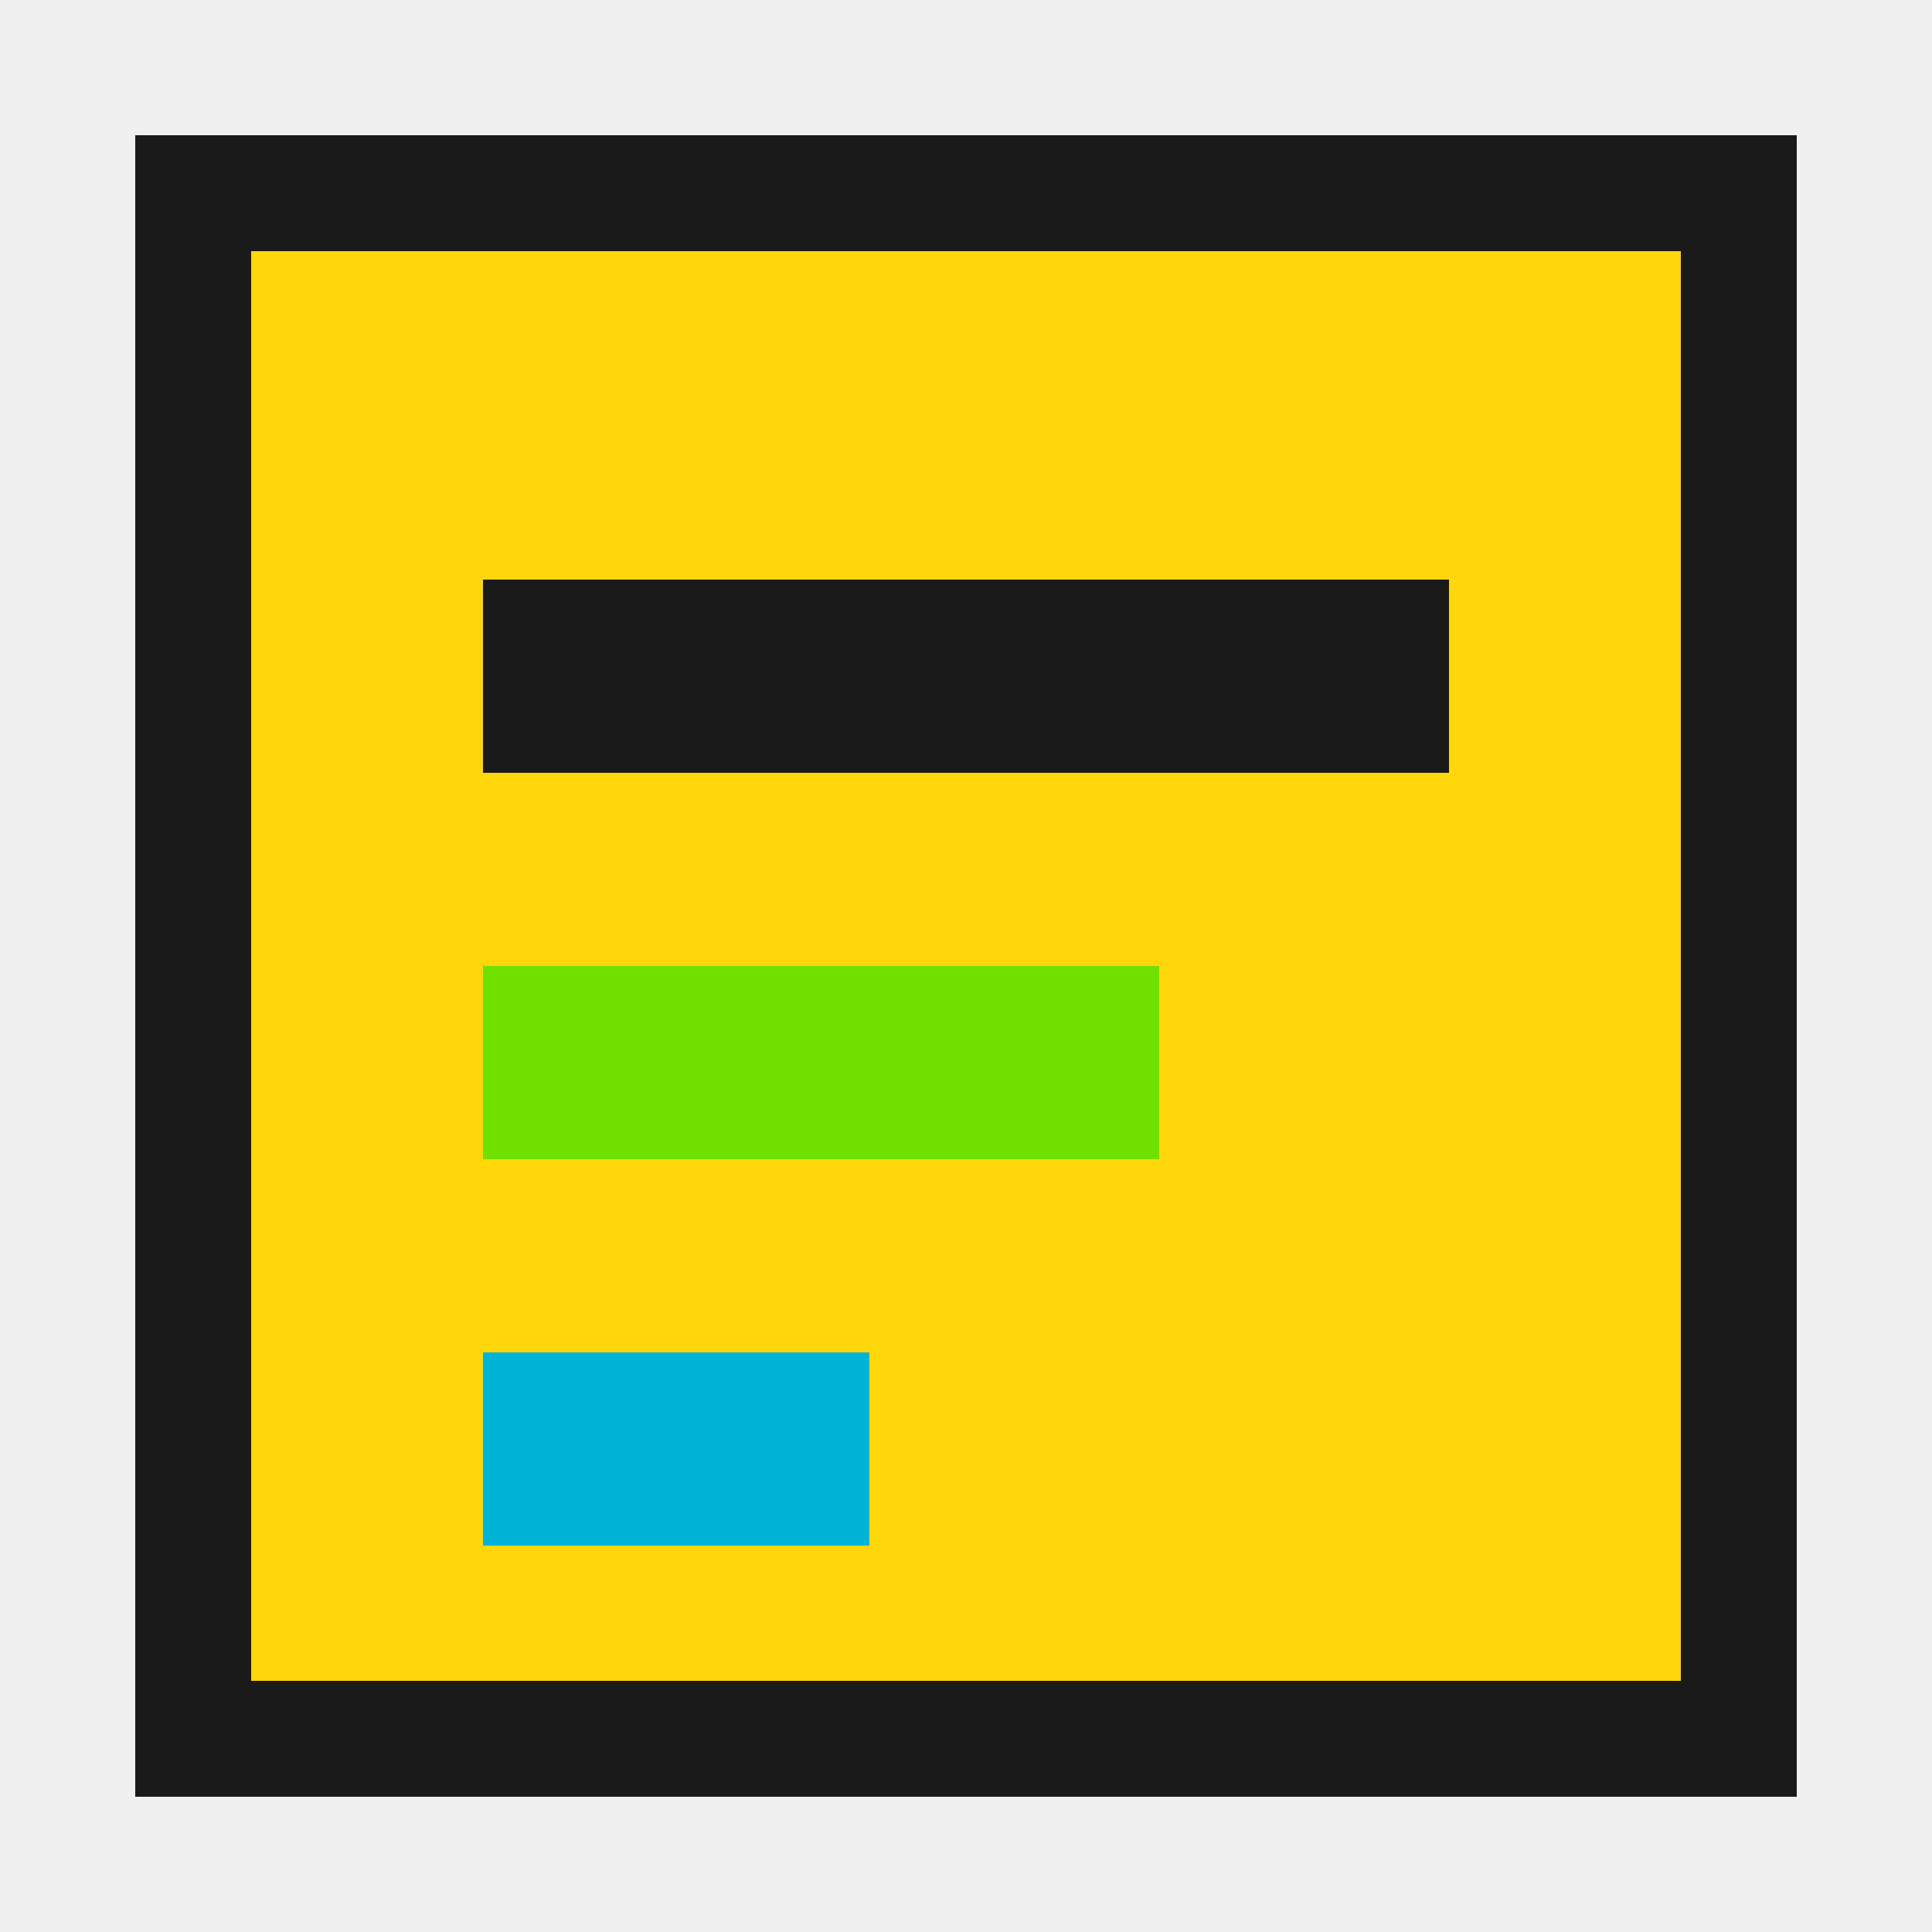
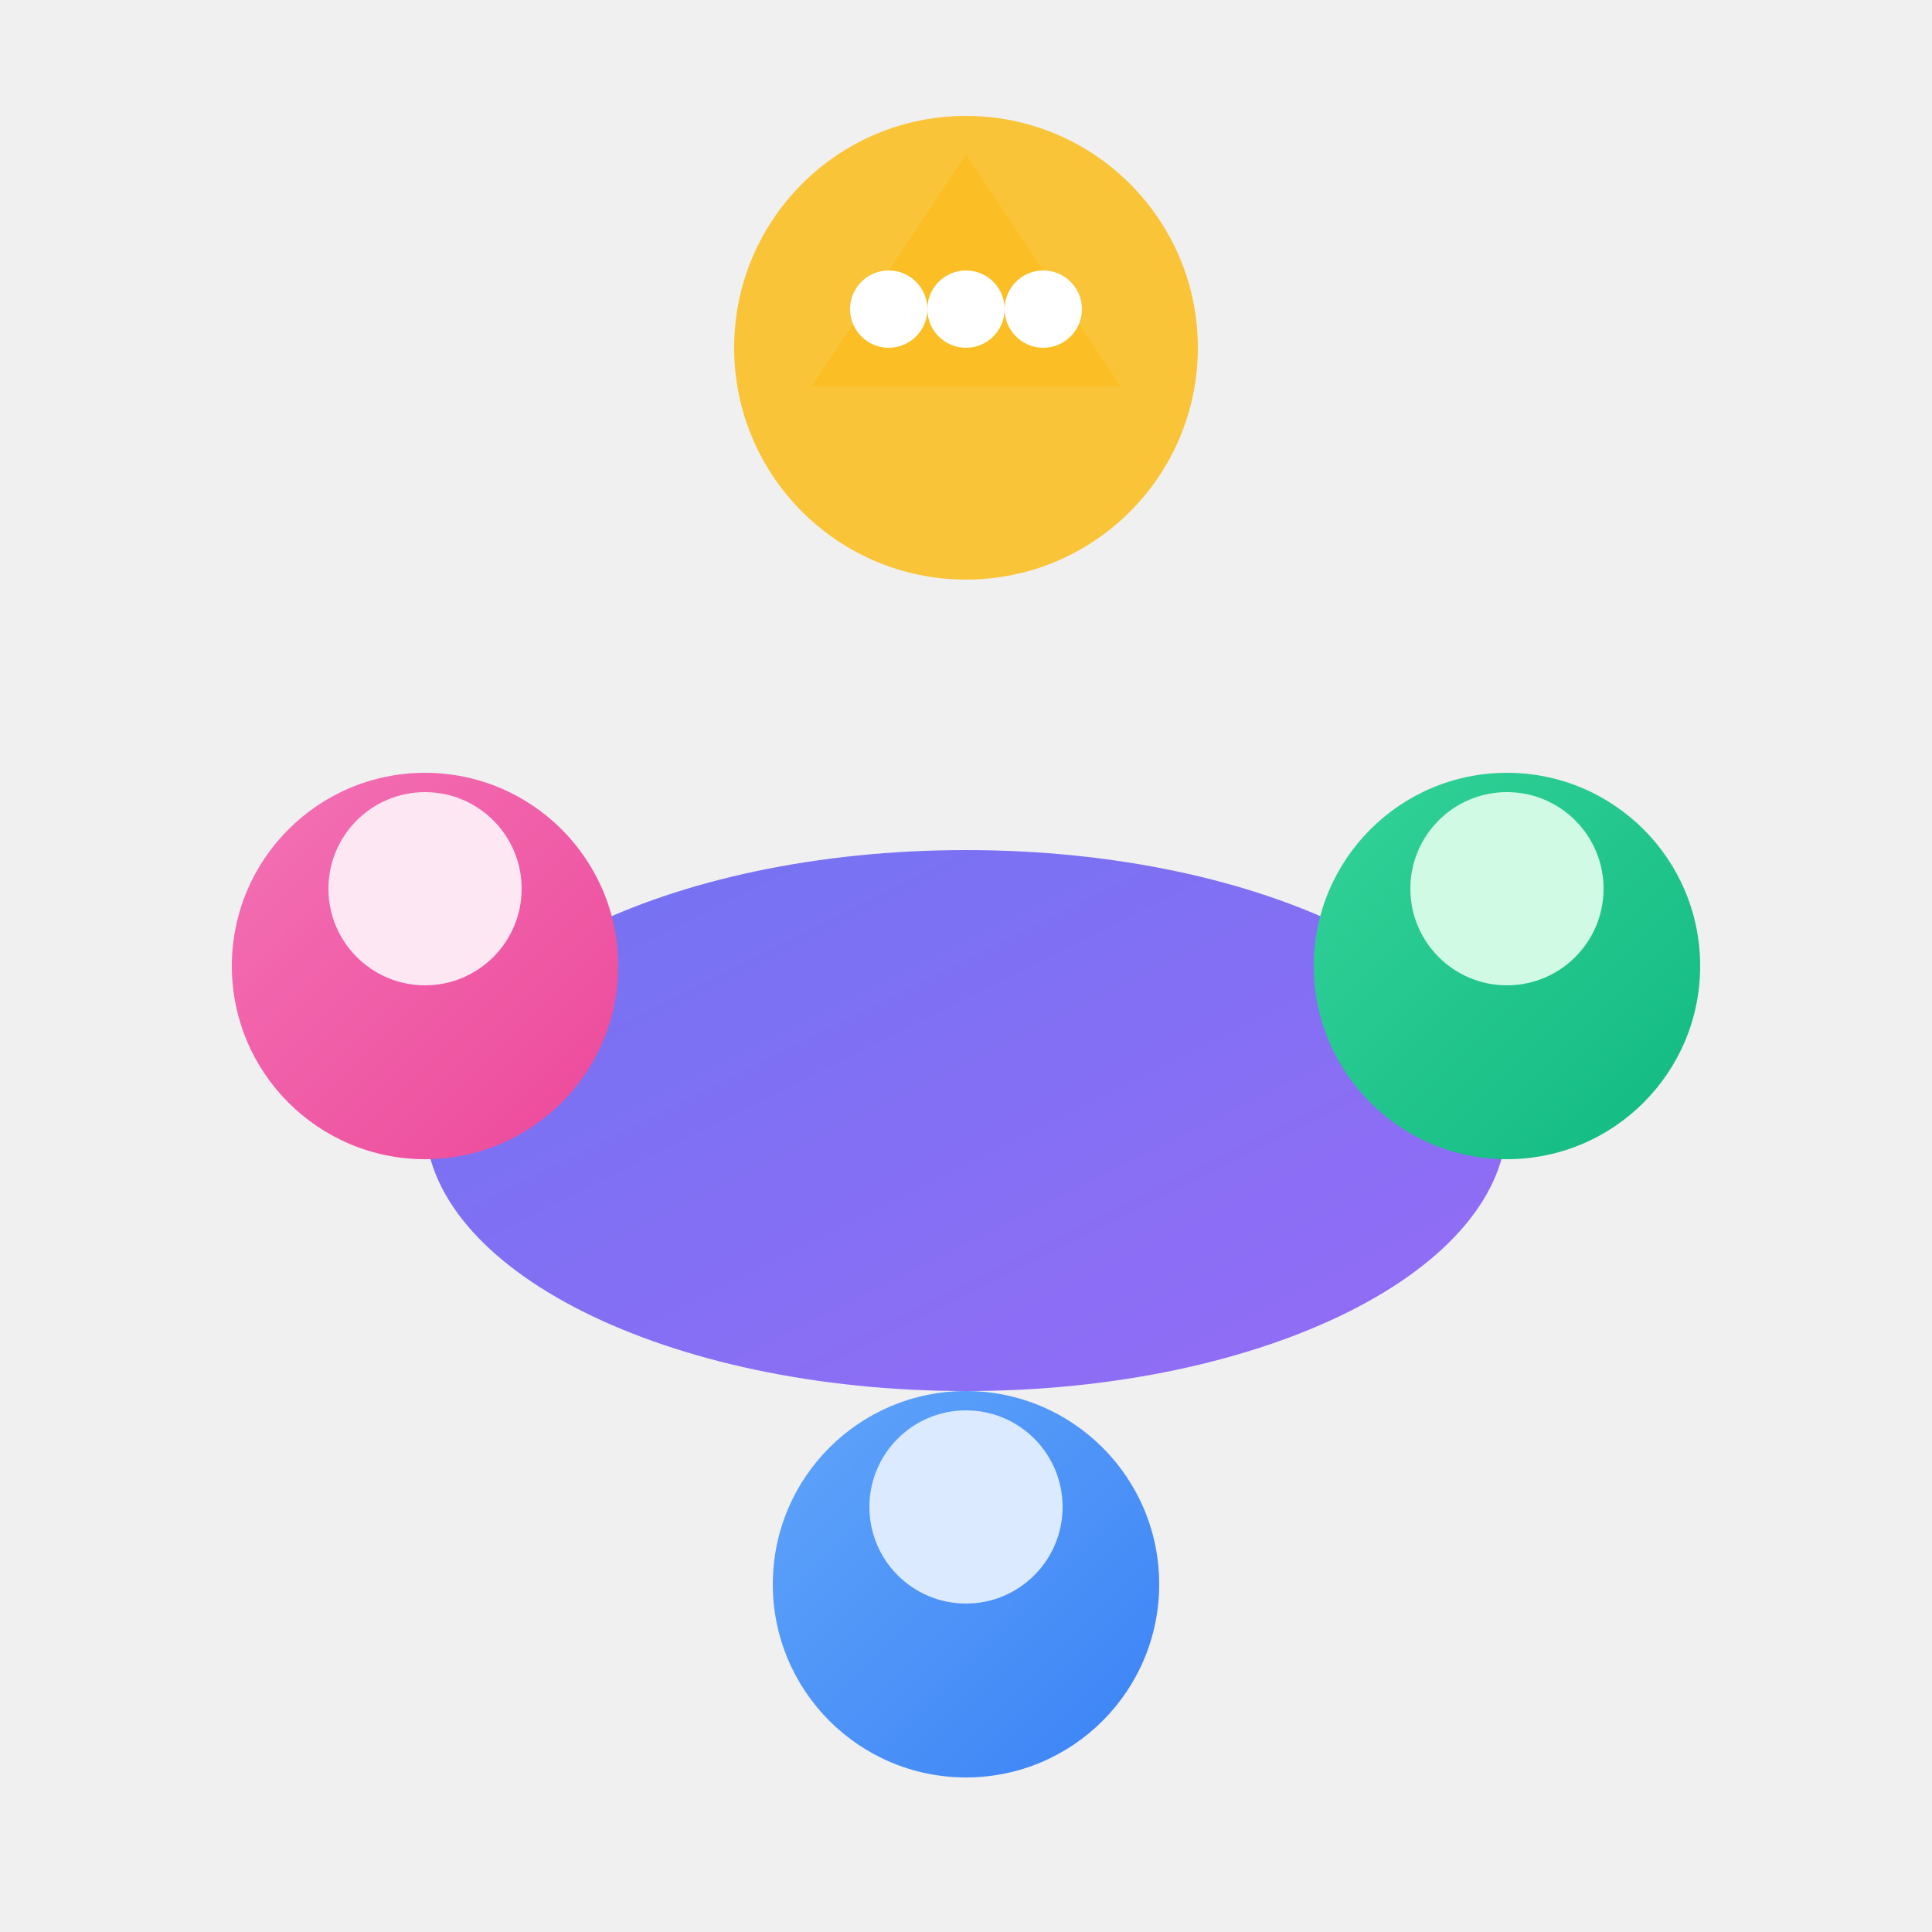
<svg xmlns="http://www.w3.org/2000/svg" viewBox="0 0 100 100">
-   <rect x="10" y="10" width="80" height="80" fill="#ffd60a" stroke="#1a1a1a" stroke-width="6" />
-   <rect x="25" y="30" width="50" height="10" fill="#1a1a1a" />
-   <rect x="25" y="50" width="35" height="10" fill="#70e000" />
-   <rect x="25" y="70" width="20" height="10" fill="#00b4d8" />
+   <defs>
+     <linearGradient id="tableGrad" x1="0%" y1="0%" x2="100%" y2="100%">
+       <stop offset="0%" style="stop-color:#6366f1" />
+       <stop offset="100%" style="stop-color:#8b5cf6" />
+     </linearGradient>
+     <linearGradient id="personGrad1" x1="0%" y1="0%" x2="100%" y2="100%">
+       <stop offset="0%" style="stop-color:#f472b6" />
+       <stop offset="100%" style="stop-color:#ec4899" />
+     </linearGradient>
+     <linearGradient id="personGrad2" x1="0%" y1="0%" x2="100%" y2="100%">
+       <stop offset="0%" style="stop-color:#34d399" />
+       <stop offset="100%" style="stop-color:#10b981" />
+     </linearGradient>
+     <linearGradient id="personGrad3" x1="0%" y1="0%" x2="100%" y2="100%">
+       <stop offset="0%" style="stop-color:#60a5fa" />
+       <stop offset="100%" style="stop-color:#3b82f6" />
+     </linearGradient>
+   </defs>
+   <ellipse cx="50" cy="58" rx="28" ry="14" fill="url(#tableGrad)" opacity="0.9" />
+   <path d="M50 8 L58 20 L42 20 Z" fill="#fbbf24" opacity="0.9" />
+   <circle cx="50" cy="18" r="12" fill="#fbbf24" opacity="0.9" />
+   <circle cx="46" cy="16" r="2" fill="#fff" />
+   <circle cx="50" cy="16" r="2" fill="#fff" />
+   <circle cx="54" cy="16" r="2" fill="#fff" />
+   <circle cx="22" cy="50" r="10" fill="url(#personGrad1)" />
+   <circle cx="22" cy="46" r="5" fill="#fce7f3" />
+   <circle cx="78" cy="50" r="10" fill="url(#personGrad2)" />
+   <circle cx="78" cy="46" r="5" fill="#d1fae5" />
+   <circle cx="50" cy="82" r="10" fill="url(#personGrad3)" />
+   <circle cx="50" cy="78" r="5" fill="#dbeafe" />
</svg>
